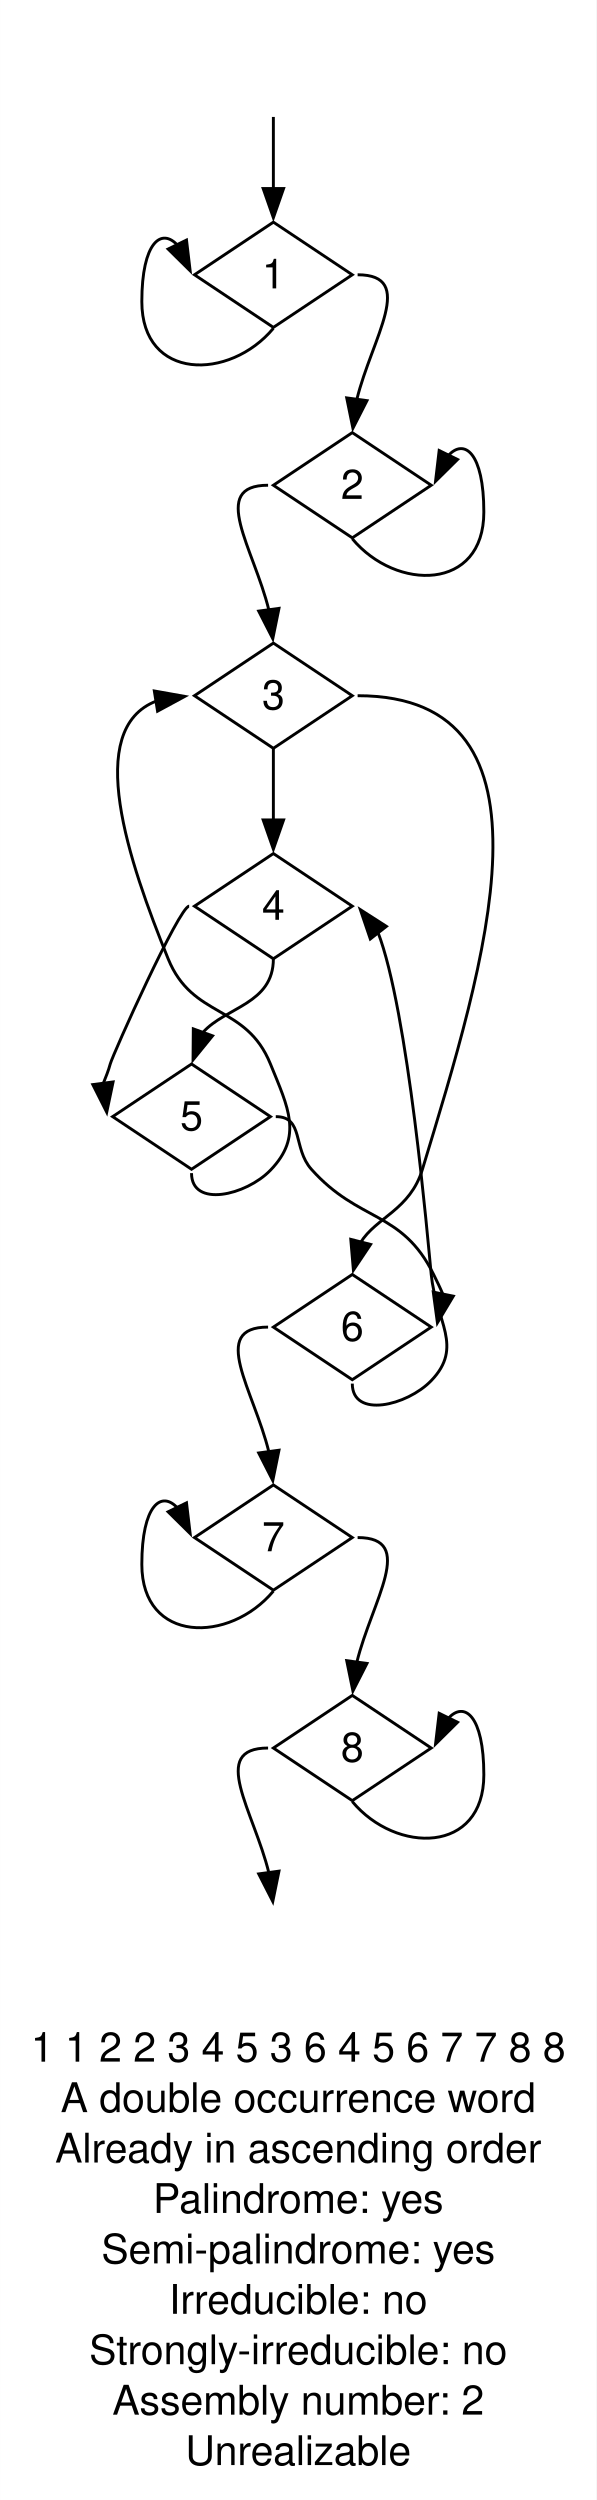
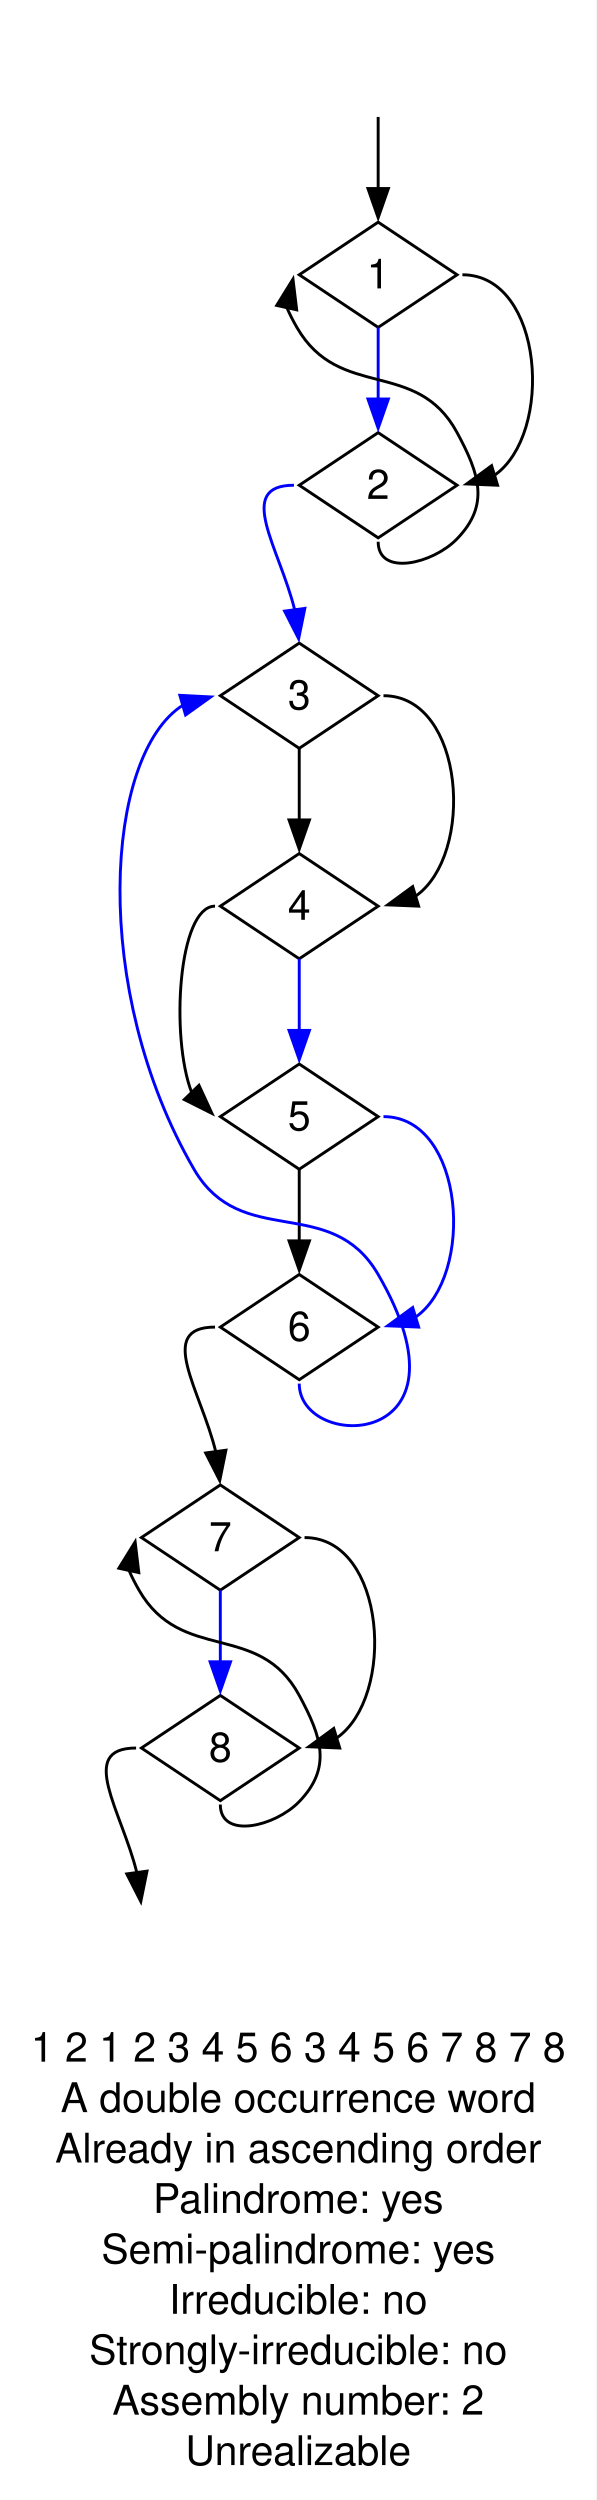
<svg xmlns="http://www.w3.org/2000/svg" width="204pt" height="855pt" viewBox="0.00 0.00 204.00 855.25">
  <g id="graph0" class="graph" transform="scale(1 1) rotate(0) translate(4 851.25)">
    <polygon fill="white" stroke="none" points="-4,4 -4,-851.25 200,-851.25 200,4 -4,4" />
-     <text text-anchor="middle" x="98" y="-145.95" font-family="Helvetica,sans-Serif" font-size="14.00">1 1 2 2 3 4 5 3 6 4 5 6 7 7 8 8 </text>
+     <text text-anchor="middle" x="98" y="-145.95" font-family="Helvetica,sans-Serif" font-size="14.00">1 2 1 2 3 4 5 6 3 4 5 6 7 8 7 8 </text>
    <text text-anchor="middle" x="98" y="-128.7" font-family="Helvetica,sans-Serif" font-size="14.00">A double occurrence word</text>
    <text text-anchor="middle" x="98" y="-111.45" font-family="Helvetica,sans-Serif" font-size="14.00">Already in ascending order</text>
    <text text-anchor="middle" x="98" y="-94.2" font-family="Helvetica,sans-Serif" font-size="14.00">Palindrome: yes</text>
    <text text-anchor="middle" x="98" y="-76.95" font-family="Helvetica,sans-Serif" font-size="14.00">Semi-palindrome: yes</text>
    <text text-anchor="middle" x="98" y="-59.7" font-family="Helvetica,sans-Serif" font-size="14.00">Irreducible: no</text>
    <text text-anchor="middle" x="98" y="-42.45" font-family="Helvetica,sans-Serif" font-size="14.00">Strongly-irreducible: no</text>
    <text text-anchor="middle" x="98" y="-25.2" font-family="Helvetica,sans-Serif" font-size="14.00">Assembly number: 2</text>
    <text text-anchor="middle" x="98" y="-7.95" font-family="Helvetica,sans-Serif" font-size="14.00">Unrealizable</text>
    <g id="node3" class="node">
-       <polygon fill="none" stroke="black" points="89.49,-775.25 62.49,-757.25 89.49,-739.25 116.49,-757.25 89.49,-775.25" />
-       <text text-anchor="middle" x="89.49" y="-752.58" font-family="Helvetica,sans-Serif" font-size="14.00">1</text>
+       <polygon fill="none" stroke="black" points="125.34,-775.25 98.34,-757.25 125.34,-739.25 152.34,-757.25 125.34,-775.25" />
+       <text text-anchor="middle" x="125.34" y="-752.58" font-family="Helvetica,sans-Serif" font-size="14.00">1</text>
    </g>
    <g id="edge1" class="edge">
-       <path fill="none" stroke="black" d="M89.49,-811.25C89.49,-799.88 89.49,-794.57 89.49,-786.7" />
-       <polygon fill="black" stroke="black" points="92.99,-786.76 89.49,-776.76 85.99,-786.76 92.99,-786.76" />
+       <path fill="none" stroke="black" d="M125.34,-811.25C125.34,-799.88 125.34,-794.57 125.34,-786.7" />
+       <polygon fill="black" stroke="black" points="128.84,-786.76 125.34,-776.76 121.84,-786.76 128.84,-786.76" />
+     </g>
+     <g id="node4" class="node">
+       <polygon fill="none" stroke="black" points="125.34,-703.25 98.34,-685.25 125.34,-667.25 152.34,-685.25 125.34,-703.25" />
+       <text text-anchor="middle" x="125.34" y="-680.58" font-family="Helvetica,sans-Serif" font-size="14.00">2</text>
    </g>
    <g id="edge2" class="edge">
-       <path fill="none" stroke="black" d="M89.49,-738.93C74.49,-720.93 44.49,-720.93 44.49,-748.09 44.49,-768.46 51.24,-773.55 56.81,-767.23" />
-       <polygon fill="black" stroke="black" points="59.77,-769.13 61.02,-758.61 53.48,-766.06 59.77,-769.13" />
+       <path fill="none" stroke="blue" d="M125.34,-739.25C125.34,-727.88 125.34,-722.57 125.34,-714.7" />
+       <polygon fill="blue" stroke="blue" points="128.84,-714.76 125.34,-704.76 121.84,-714.76 128.84,-714.76" />
    </g>
-     <g id="node4" class="node">
-       <polygon fill="none" stroke="black" points="116.49,-703.25 89.49,-685.25 116.49,-667.25 143.49,-685.25 116.49,-703.25" />
-       <text text-anchor="middle" x="116.49" y="-680.58" font-family="Helvetica,sans-Serif" font-size="14.00">2</text>
+     <g id="edge4" class="edge">
+       <path fill="none" stroke="black" d="M154.16,-757.25C182.03,-757.25 185.62,-702.62 164.94,-688.53" />
+       <polygon fill="black" stroke="black" points="166.19,-685.25 155.6,-685.69 164.15,-691.95 166.19,-685.25" />
    </g>
    <g id="edge3" class="edge">
-       <path fill="none" stroke="black" d="M118.31,-757.25C138.66,-757.25 123.21,-735.7 118.02,-714.51" />
-       <polygon fill="black" stroke="black" points="121.51,-714.19 116.7,-704.75 114.58,-715.13 121.51,-714.19" />
-     </g>
-     <g id="edge4" class="edge">
-       <path fill="none" stroke="black" d="M116.49,-666.93C131.49,-648.93 161.49,-648.93 161.49,-676.09 161.49,-696.46 154.74,-701.55 149.18,-695.23" />
-       <polygon fill="black" stroke="black" points="152.5,-694.06 144.97,-686.61 146.21,-697.13 152.5,-694.06" />
+       <path fill="none" stroke="black" d="M125.34,-665.93C125.34,-653.92 144.01,-658.28 152.34,-666.93 163.55,-678.55 160.01,-689.04 152.34,-703.25 138.5,-728.9 112.08,-713.99 97.53,-739.25 96.34,-741.31 95.07,-743.73 94.07,-746.12" />
+       <polygon fill="black" stroke="black" points="90.63,-746.76 96.2,-755.77 97.46,-745.25 90.63,-746.76" />
    </g>
    <g id="node5" class="node">
-       <polygon fill="none" stroke="black" points="89.49,-631.25 62.49,-613.25 89.49,-595.25 116.49,-613.25 89.49,-631.25" />
-       <text text-anchor="middle" x="89.49" y="-608.58" font-family="Helvetica,sans-Serif" font-size="14.00">3</text>
+       <polygon fill="none" stroke="black" points="98.34,-631.25 71.34,-613.25 98.34,-595.25 125.34,-613.25 98.34,-631.25" />
+       <text text-anchor="middle" x="98.34" y="-608.58" font-family="Helvetica,sans-Serif" font-size="14.00">3</text>
    </g>
    <g id="edge5" class="edge">
-       <path fill="none" stroke="black" d="M87.68,-685.25C67.33,-685.25 82.78,-663.7 87.96,-642.51" />
-       <polygon fill="black" stroke="black" points="91.41,-643.13 89.29,-632.75 84.47,-642.19 91.41,-643.13" />
+       <path fill="none" stroke="blue" d="M96.53,-685.25C76.18,-685.25 91.63,-663.7 96.81,-642.51" />
+       <polygon fill="blue" stroke="blue" points="100.26,-643.13 98.14,-632.75 93.33,-642.19 100.26,-643.13" />
    </g>
    <g id="node6" class="node">
-       <polygon fill="none" stroke="black" points="89.49,-559.25 62.49,-541.25 89.49,-523.25 116.49,-541.25 89.49,-559.25" />
-       <text text-anchor="middle" x="89.49" y="-536.58" font-family="Helvetica,sans-Serif" font-size="14.00">4</text>
+       <polygon fill="none" stroke="black" points="98.34,-559.25 71.34,-541.25 98.34,-523.25 125.34,-541.25 98.34,-559.25" />
+       <text text-anchor="middle" x="98.34" y="-536.58" font-family="Helvetica,sans-Serif" font-size="14.00">4</text>
    </g>
    <g id="edge6" class="edge">
-       <path fill="none" stroke="black" d="M89.49,-595.25C89.49,-583.88 89.49,-578.57 89.49,-570.7" />
-       <polygon fill="black" stroke="black" points="92.99,-570.76 89.49,-560.76 85.99,-570.76 92.99,-570.76" />
+       <path fill="none" stroke="black" d="M98.34,-595.25C98.34,-583.88 98.34,-578.57 98.34,-570.7" />
+       <polygon fill="black" stroke="black" points="101.84,-570.76 98.34,-560.76 94.84,-570.76 101.84,-570.76" />
+     </g>
+     <g id="edge10" class="edge">
+       <path fill="none" stroke="black" d="M127.16,-613.25C155.03,-613.25 158.62,-558.62 137.94,-544.53" />
+       <polygon fill="black" stroke="black" points="139.19,-541.25 128.6,-541.69 137.15,-547.95 139.19,-541.25" />
+     </g>
+     <g id="node7" class="node">
+       <polygon fill="none" stroke="black" points="98.34,-487.25 71.34,-469.25 98.34,-451.25 125.34,-469.25 98.34,-487.25" />
+       <text text-anchor="middle" x="98.34" y="-464.57" font-family="Helvetica,sans-Serif" font-size="14.00">5</text>
+     </g>
+     <g id="edge7" class="edge">
+       <path fill="none" stroke="blue" d="M98.34,-523.25C98.34,-511.88 98.34,-506.57 98.34,-498.7" />
+       <polygon fill="blue" stroke="blue" points="101.84,-498.76 98.34,-488.76 94.84,-498.76 101.84,-498.76" />
+     </g>
+     <g id="edge11" class="edge">
+       <path fill="none" stroke="black" d="M69.53,-541.25C56.91,-541.25 54.24,-496.42 61.54,-477.51" />
+       <polygon fill="black" stroke="black" points="64.04,-479.96 68.48,-470.34 59.01,-475.09 64.04,-479.96" />
    </g>
    <g id="node8" class="node">
-       <polygon fill="none" stroke="black" points="116.49,-415.25 89.49,-397.25 116.49,-379.25 143.49,-397.25 116.49,-415.25" />
-       <text text-anchor="middle" x="116.49" y="-392.57" font-family="Helvetica,sans-Serif" font-size="14.00">6</text>
+       <polygon fill="none" stroke="black" points="98.34,-415.25 71.34,-397.25 98.34,-379.25 125.34,-397.25 98.34,-415.25" />
+       <text text-anchor="middle" x="98.34" y="-392.57" font-family="Helvetica,sans-Serif" font-size="14.00">6</text>
+     </g>
+     <g id="edge8" class="edge">
+       <path fill="none" stroke="black" d="M98.34,-451.25C98.34,-439.88 98.34,-434.57 98.34,-426.7" />
+       <polygon fill="black" stroke="black" points="101.84,-426.76 98.34,-416.76 94.84,-426.76 101.84,-426.76" />
+     </g>
+     <g id="edge12" class="edge">
+       <path fill="none" stroke="blue" d="M127.16,-469.25C155.03,-469.25 158.62,-414.62 137.94,-400.53" />
+       <polygon fill="blue" stroke="blue" points="139.19,-397.25 128.6,-397.69 137.15,-403.95 139.19,-397.25" />
    </g>
    <g id="edge9" class="edge">
-       <path fill="none" stroke="black" d="M118.31,-613.25C190.98,-613.25 161.55,-520.8 140.49,-451.25 136.27,-437.3 124.67,-434.86 119.29,-426.13" />
-       <polygon fill="black" stroke="black" points="122.75,-425.53 116.87,-416.72 115.97,-427.27 122.75,-425.53" />
-     </g>
-     <g id="node7" class="node">
-       <polygon fill="none" stroke="black" points="61.49,-487.25 34.49,-469.25 61.49,-451.25 88.49,-469.25 61.49,-487.25" />
-       <text text-anchor="middle" x="61.49" y="-464.57" font-family="Helvetica,sans-Serif" font-size="14.00">5</text>
-     </g>
-     <g id="edge7" class="edge">
-       <path fill="none" stroke="black" d="M89.49,-523.25C89.49,-507.73 73.08,-506.75 65.39,-498.05" />
-       <polygon fill="black" stroke="black" points="68.69,-496.89 62.01,-488.67 62.1,-499.27 68.69,-496.89" />
-     </g>
-     <g id="edge11" class="edge">
-       <path fill="none" stroke="black" d="M60.68,-541.25C57.33,-541.25 34.54,-490.49 33.68,-487.25 33.1,-485.07 32.14,-482.7 31.22,-480.4" />
-       <polygon fill="black" stroke="black" points="34.66,-481.12 32.48,-470.75 27.72,-480.21 34.66,-481.12" />
-     </g>
-     <g id="edge8" class="edge">
-       <path fill="none" stroke="black" d="M61.49,-449.93C61.49,-437.92 80.16,-442.28 88.49,-450.93 99.69,-462.55 94.57,-472.29 88.49,-487.25 80.1,-507.93 61.89,-502.57 53.49,-523.25 40.05,-556.36 24.42,-601.88 49.51,-611.44" />
-       <polygon fill="black" stroke="black" points="48.76,-614.87 59.19,-613.01 49.87,-607.96 48.76,-614.87" />
-     </g>
-     <g id="edge12" class="edge">
-       <path fill="none" stroke="black" d="M90.31,-469.25C99.97,-469.25 96.07,-458.46 102.49,-451.25 118.8,-432.94 133.47,-437.25 144.31,-415.25 145.36,-413.12 146.58,-410.66 147.57,-408.27" />
-       <polygon fill="black" stroke="black" points="151.05,-407.83 145.61,-398.73 144.19,-409.23 151.05,-407.83" />
-     </g>
-     <g id="edge10" class="edge">
-       <path fill="none" stroke="black" d="M116.49,-377.93C116.49,-365.92 135.16,-370.28 143.49,-378.93 154.69,-390.55 145.08,-399.19 143.49,-415.25 142.33,-427.02 135.61,-505.7 125.23,-532.41" />
-       <polygon fill="black" stroke="black" points="122.65,-530.03 119.24,-540.06 128.16,-534.34 122.65,-530.03" />
+       <path fill="none" stroke="blue" d="M98.34,-377.93C98.34,-354.53 160.38,-354.87 125.34,-415.25 109.16,-443.14 78.53,-423.36 62.34,-451.25 26.75,-512.58 31.65,-593.17 58.63,-610.06" />
+       <polygon fill="blue" stroke="blue" points="57.5,-613.38 68.08,-612.83 59.46,-606.66 57.5,-613.38" />
    </g>
    <g id="node9" class="node">
-       <polygon fill="none" stroke="black" points="89.49,-343.25 62.49,-325.25 89.49,-307.25 116.49,-325.25 89.49,-343.25" />
-       <text text-anchor="middle" x="89.49" y="-320.57" font-family="Helvetica,sans-Serif" font-size="14.00">7</text>
+       <polygon fill="none" stroke="black" points="71.34,-343.25 44.34,-325.25 71.34,-307.25 98.34,-325.25 71.34,-343.25" />
+       <text text-anchor="middle" x="71.34" y="-320.57" font-family="Helvetica,sans-Serif" font-size="14.00">7</text>
    </g>
    <g id="edge13" class="edge">
-       <path fill="none" stroke="black" d="M87.68,-397.25C67.33,-397.25 82.78,-375.7 87.96,-354.51" />
-       <polygon fill="black" stroke="black" points="91.41,-355.13 89.29,-344.75 84.47,-354.19 91.41,-355.13" />
+       <path fill="none" stroke="black" d="M69.53,-397.25C49.18,-397.25 64.63,-375.7 69.81,-354.51" />
+       <polygon fill="black" stroke="black" points="73.26,-355.13 71.14,-344.75 66.33,-354.19 73.26,-355.13" />
+     </g>
+     <g id="node10" class="node">
+       <polygon fill="none" stroke="black" points="71.34,-271.25 44.34,-253.25 71.34,-235.25 98.34,-253.25 71.34,-271.25" />
+       <text text-anchor="middle" x="71.34" y="-248.57" font-family="Helvetica,sans-Serif" font-size="14.00">8</text>
    </g>
    <g id="edge14" class="edge">
-       <path fill="none" stroke="black" d="M89.49,-306.93C74.49,-288.93 44.49,-288.93 44.49,-316.09 44.49,-336.46 51.24,-341.55 56.81,-335.23" />
-       <polygon fill="black" stroke="black" points="59.77,-337.13 61.02,-326.61 53.48,-334.06 59.77,-337.13" />
+       <path fill="none" stroke="blue" d="M71.34,-307.25C71.34,-295.88 71.34,-290.57 71.34,-282.7" />
+       <polygon fill="blue" stroke="blue" points="74.84,-282.76 71.34,-272.76 67.84,-282.76 74.84,-282.76" />
    </g>
-     <g id="node10" class="node">
-       <polygon fill="none" stroke="black" points="116.49,-271.25 89.49,-253.25 116.49,-235.25 143.49,-253.25 116.49,-271.25" />
-       <text text-anchor="middle" x="116.49" y="-248.57" font-family="Helvetica,sans-Serif" font-size="14.00">8</text>
+     <g id="edge16" class="edge">
+       <path fill="none" stroke="black" d="M100.16,-325.25C128.03,-325.25 131.62,-270.62 110.94,-256.53" />
+       <polygon fill="black" stroke="black" points="112.19,-253.25 101.6,-253.69 110.15,-259.95 112.19,-253.25" />
+     </g>
+     <g id="edge17" class="edge">
+       <path fill="none" stroke="black" d="M42.53,-253.25C22.18,-253.25 37.63,-231.7 42.81,-210.51" />
+       <polygon fill="black" stroke="black" points="46.26,-211.13 44.14,-200.75 39.33,-210.19 46.26,-211.13" />
    </g>
    <g id="edge15" class="edge">
-       <path fill="none" stroke="black" d="M118.31,-325.25C138.66,-325.25 123.21,-303.7 118.02,-282.51" />
-       <polygon fill="black" stroke="black" points="121.51,-282.19 116.7,-272.75 114.58,-283.13 121.51,-282.19" />
-     </g>
-     <g id="edge17" class="edge">
-       <path fill="none" stroke="black" d="M87.68,-253.25C67.33,-253.25 82.78,-231.7 87.96,-210.51" />
-       <polygon fill="black" stroke="black" points="91.41,-211.13 89.29,-200.75 84.47,-210.19 91.41,-211.13" />
-     </g>
-     <g id="edge16" class="edge">
-       <path fill="none" stroke="black" d="M116.49,-234.93C131.49,-216.93 161.49,-216.93 161.49,-244.09 161.49,-264.46 154.74,-269.55 149.18,-263.23" />
-       <polygon fill="black" stroke="black" points="152.5,-262.06 144.97,-254.61 146.21,-265.13 152.5,-262.06" />
+       <path fill="none" stroke="black" d="M71.34,-233.93C71.34,-221.92 90.01,-226.28 98.34,-234.93 109.55,-246.55 106.01,-257.04 98.34,-271.25 84.5,-296.9 58.08,-281.99 43.53,-307.25 42.34,-309.31 41.07,-311.73 40.07,-314.12" />
+       <polygon fill="black" stroke="black" points="36.63,-314.76 42.2,-323.77 43.46,-313.25 36.63,-314.76" />
    </g>
  </g>
</svg>
